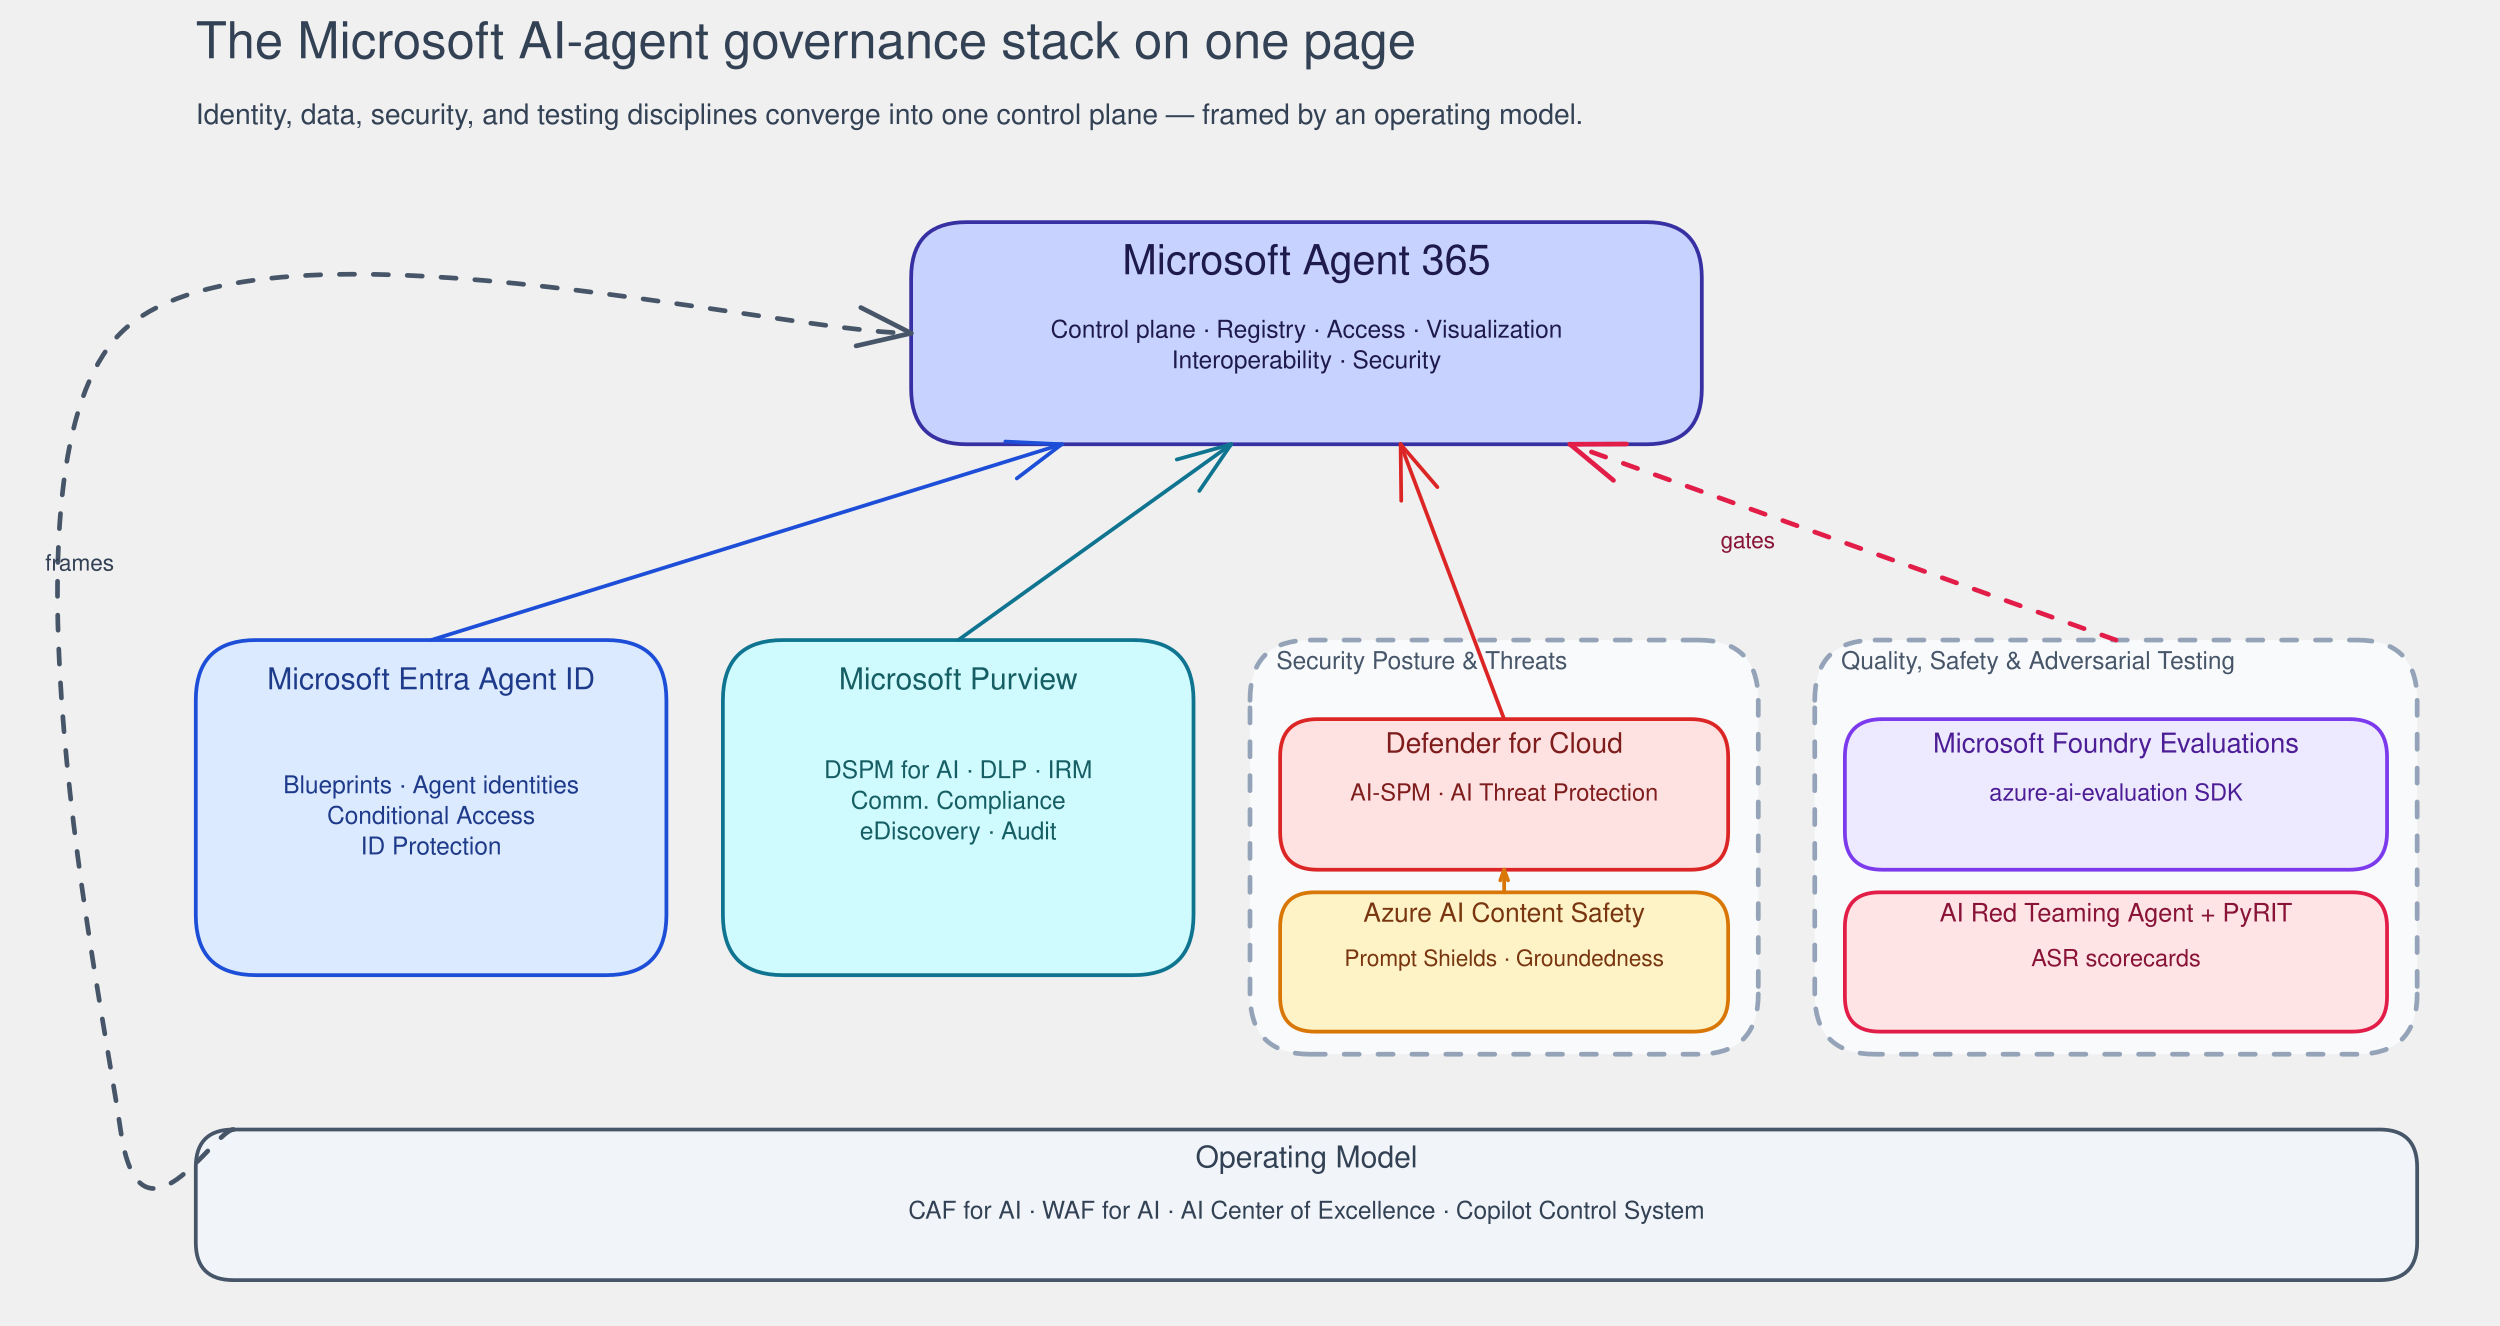
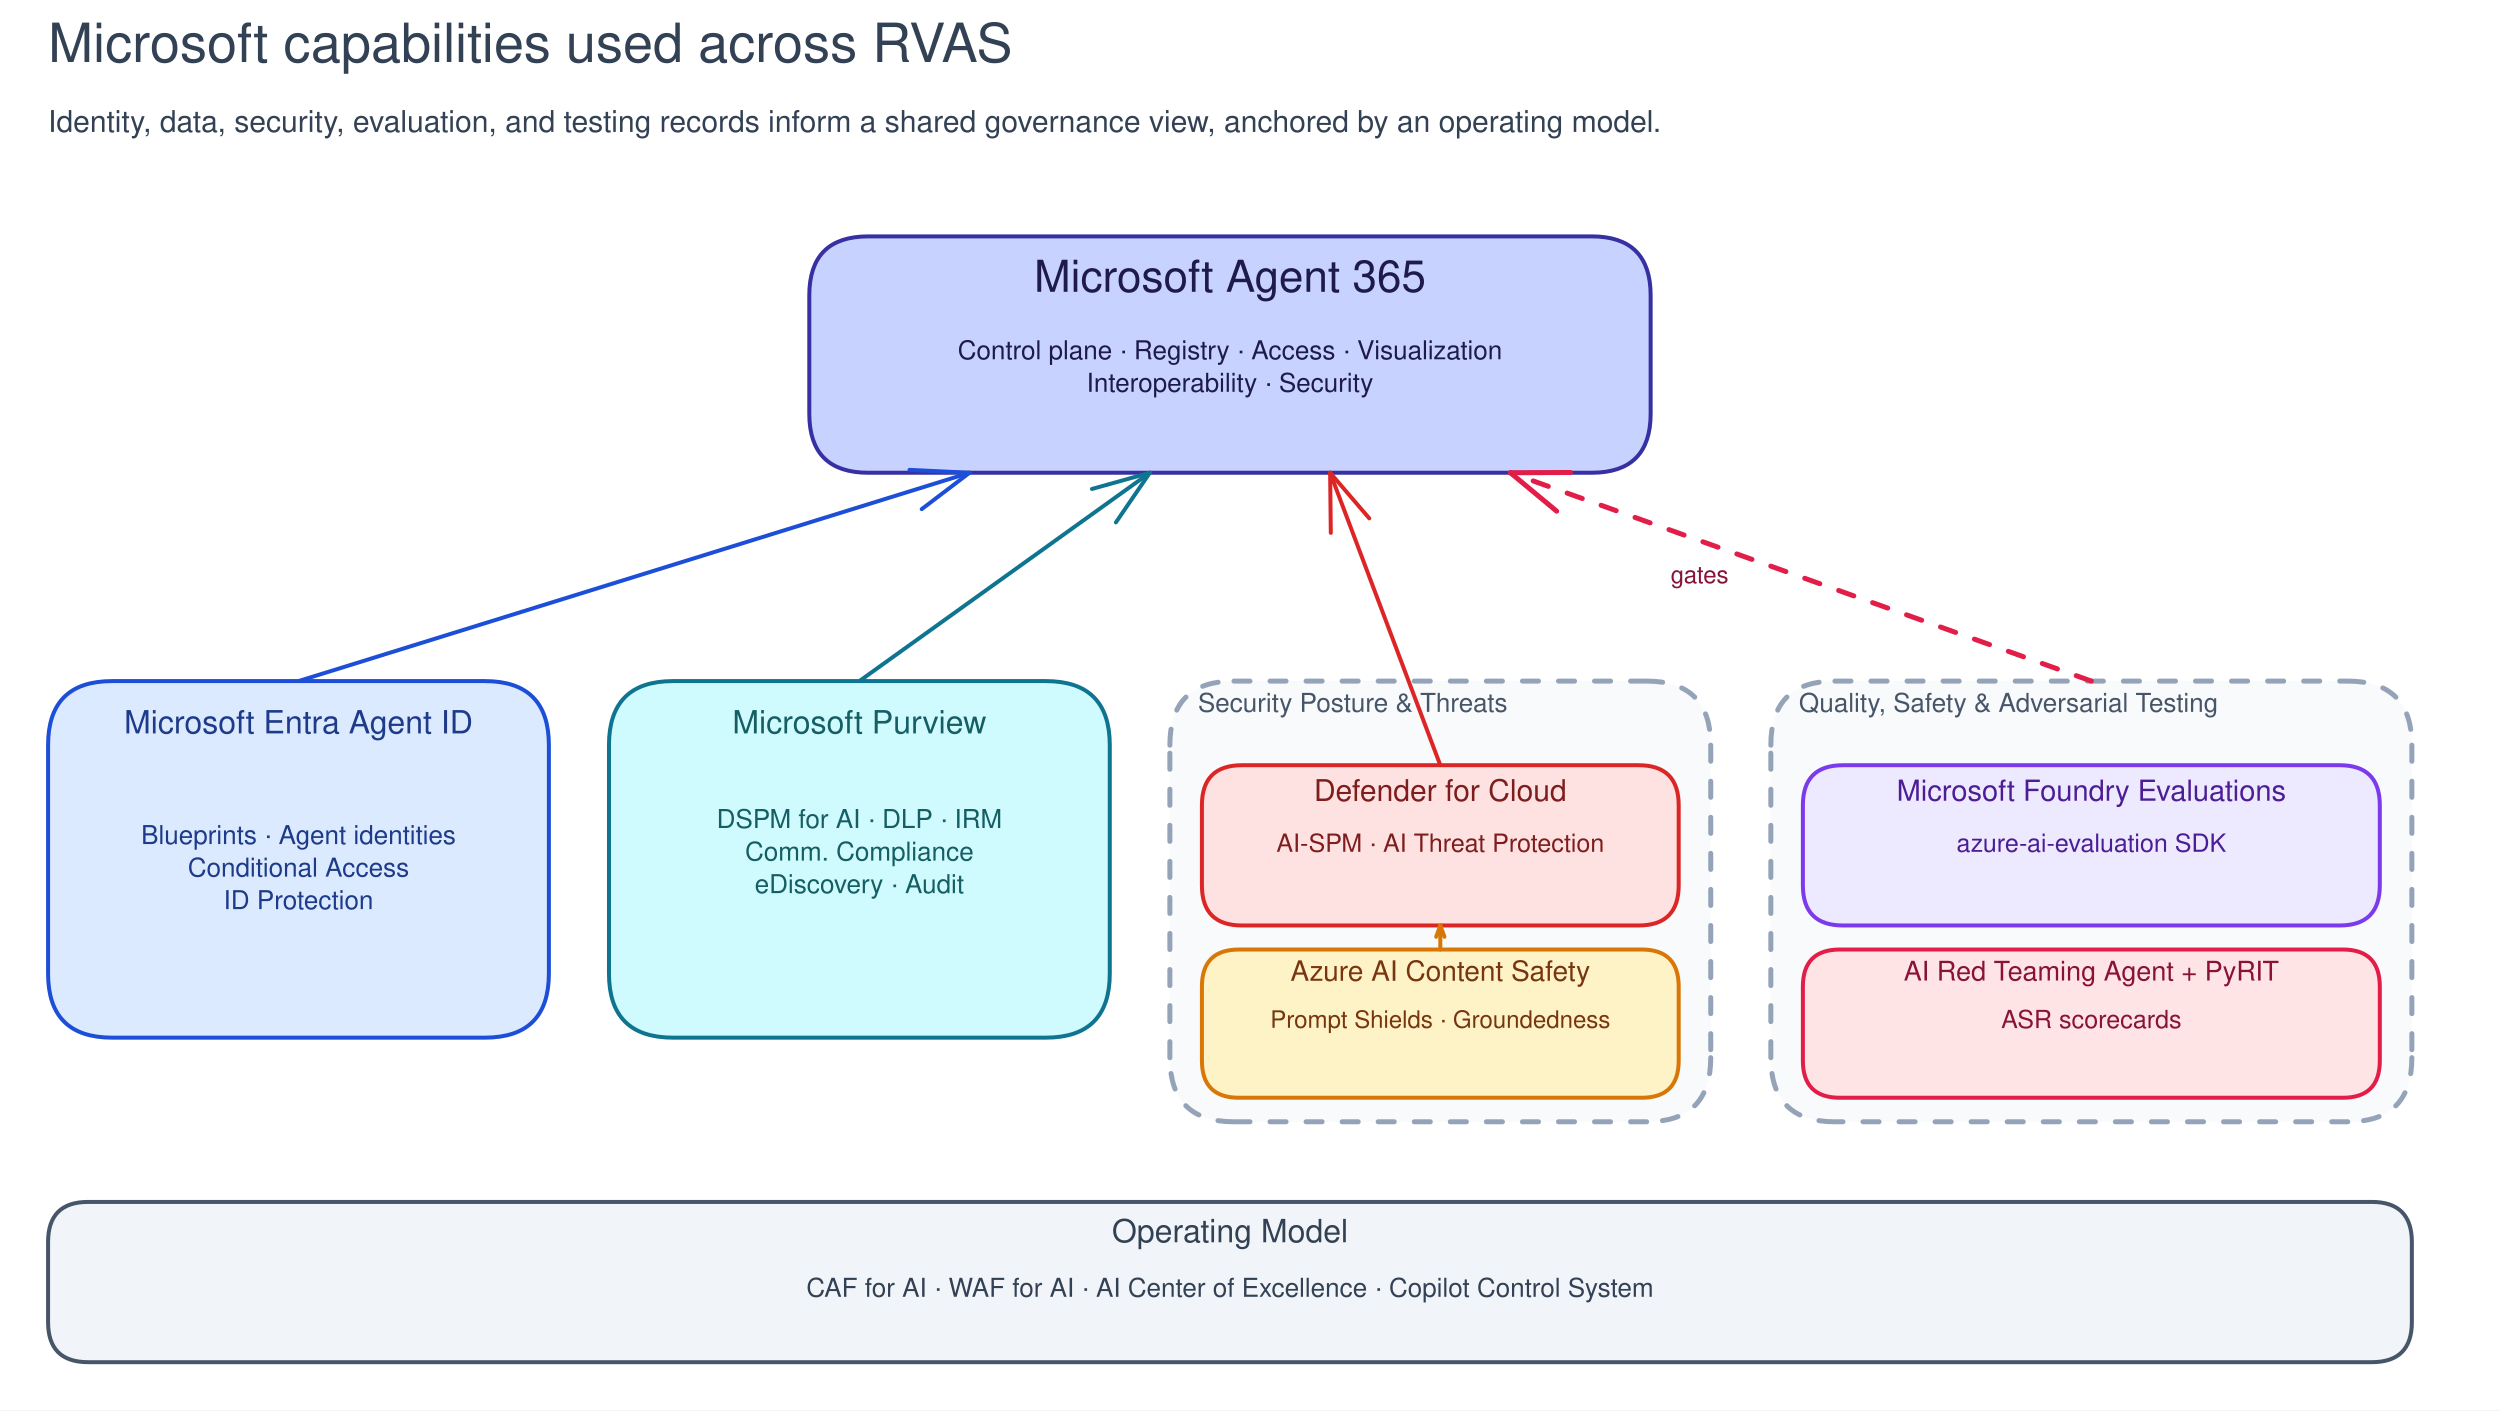
- <svg xmlns="http://www.w3.org/2000/svg" version="1.1" viewBox="0 0 1328 704" width="1328" height="704">
+ <svg xmlns="http://www.w3.org/2000/svg" version="1.1" viewBox="0 0 1248 704" width="1248" height="704">
  <defs>
    <style class="style-fonts">
      @font-face {
        font-family: "Virgil";
        src: url("https://unpkg.com/@excalidraw/excalidraw@undefined/dist/excalidraw-assets/Virgil.woff2");
      }
      @font-face {
        font-family: "Cascadia";
        src: url("https://unpkg.com/@excalidraw/excalidraw@undefined/dist/excalidraw-assets/Cascadia.woff2");
      }
      @font-face {
        font-family: "Assistant";
        src: url("https://unpkg.com/@excalidraw/excalidraw@undefined/dist/excalidraw-assets/Assistant-Regular.woff2");
      }
    </style>
  </defs>
-   <g transform="translate(104 24) rotate(0 600 16.875)">
-     <text x="0" y="0" font-family="Helvetica, Segoe UI Emoji" font-size="27px" fill="#334155" text-anchor="start" style="white-space: pre;" direction="ltr" dominant-baseline="text-before-edge">The Microsoft AI-agent governance stack on one page</text>
+   <rect x="0" y="0" width="1248" height="704" fill="#ffffff" />
+   <g transform="translate(24 24) rotate(0 600 16.875)">
+     <text x="0" y="0" font-family="Helvetica, Segoe UI Emoji" font-size="27px" fill="#334155" text-anchor="start" style="white-space: pre;" direction="ltr" dominant-baseline="text-before-edge">Microsoft capabilities used across RVAS</text>
  </g>
-   <g transform="translate(104 62) rotate(0 600 9.375)">
-     <text x="0" y="0" font-family="Helvetica, Segoe UI Emoji" font-size="15px" fill="#334155" text-anchor="start" style="white-space: pre;" direction="ltr" dominant-baseline="text-before-edge">Identity, data, security, and testing disciplines converge into one control plane — framed by an operating model.</text>
+   <g transform="translate(24 62) rotate(0 600 9.375)">
+     <text x="0" y="0" font-family="Helvetica, Segoe UI Emoji" font-size="15px" fill="#334155" text-anchor="start" style="white-space: pre;" direction="ltr" dominant-baseline="text-before-edge">Identity, data, security, evaluation, and testing records inform a shared governance view, anchored by an operating model.</text>
  </g>
-   <g stroke-linecap="round" transform="translate(484 118) rotate(0 210 59)">
+   <g stroke-linecap="round" transform="translate(404 118) rotate(0 210 59)">
    <path d="M29.5 0 C132 0, 234.51 0, 390.5 0 C410.17 0, 420 9.83, 420 29.5 C420 49.76, 420 70.01, 420 88.5 C420 108.17, 410.17 118, 390.5 118 C259.91 118, 129.32 118, 29.5 118 C9.83 118, 0 108.17, 0 88.5 C0 67.62, 0 46.73, 0 29.5 C0 9.83, 9.83 0, 29.5 0" stroke="none" stroke-width="0" fill="#c7d2fe" />
    <path d="M29.5 0 C103.38 0, 177.26 0, 390.5 0 M29.5 0 C142.71 0, 255.92 0, 390.5 0 M390.5 0 C410.17 0, 420 9.83, 420 29.5 M390.5 0 C410.17 0, 420 9.83, 420 29.5 M420 29.5 C420 48.08, 420 66.66, 420 88.5 M420 29.5 C420 50.46, 420 71.43, 420 88.5 M420 88.5 C420 108.17, 410.17 118, 390.5 118 M420 88.5 C420 108.17, 410.17 118, 390.5 118 M390.5 118 C310.71 118, 230.93 118, 29.5 118 M390.5 118 C255.47 118, 120.44 118, 29.5 118 M29.5 118 C9.83 118, 0 108.17, 0 88.5 M29.5 118 C9.83 118, 0 108.17, 0 88.5 M0 88.5 C0 73.89, 0 59.28, 0 29.5 M0 88.5 C0 71.32, 0 54.13, 0 29.5 M0 29.5 C0 9.83, 9.83 0, 29.5 0 M0 29.5 C0 9.83, 9.83 0, 29.5 0" stroke="#3730a3" stroke-width="2" fill="none" />
  </g>
-   <g transform="translate(484 140) rotate(0 210 13.75)">
+   <g transform="translate(404 140) rotate(0 210 13.75)">
    <text x="210" y="0" font-family="Helvetica, Segoe UI Emoji" font-size="22px" fill="#1e1b4b" text-anchor="middle" style="white-space: pre;" direction="ltr" dominant-baseline="text-before-edge">Microsoft Agent 365</text>
  </g>
-   <g transform="translate(484 176) rotate(0 210 16.25)">
+   <g transform="translate(404 176) rotate(0 210 16.25)">
    <text x="210" y="0" font-family="Helvetica, Segoe UI Emoji" font-size="13px" fill="#1e1b4b" text-anchor="middle" style="white-space: pre;" direction="ltr" dominant-baseline="text-before-edge">Control plane · Registry · Access · Visualization</text>
    <text x="210" y="16.25" font-family="Helvetica, Segoe UI Emoji" font-size="13px" fill="#1e1b4b" text-anchor="middle" style="white-space: pre;" direction="ltr" dominant-baseline="text-before-edge">Interoperability · Security</text>
  </g>
-   <g stroke-linecap="round" transform="translate(104 340) rotate(0 125 89)">
+   <g stroke-linecap="round" transform="translate(24 340) rotate(0 125 89)">
    <path d="M32 0 C103.31 0, 174.62 0, 218 0 C239.33 0, 250 10.67, 250 32 C250 69.71, 250 107.42, 250 146 C250 167.33, 239.33 178, 218 178 C161.92 178, 105.84 178, 32 178 C10.67 178, 0 167.33, 0 146 C0 115.52, 0 85.03, 0 32 C0 10.67, 10.67 0, 32 0" stroke="none" stroke-width="0" fill="#dbeafe" />
    <path d="M32 0 C70.09 0, 108.19 0, 218 0 M32 0 C75.41 0, 118.82 0, 218 0 M218 0 C239.33 0, 250 10.67, 250 32 M218 0 C239.33 0, 250 10.67, 250 32 M250 32 C250 69.33, 250 106.66, 250 146 M250 32 C250 76.3, 250 120.59, 250 146 M250 146 C250 167.33, 239.33 178, 218 178 M250 146 C250 167.33, 239.33 178, 218 178 M218 178 C149.26 178, 80.53 178, 32 178 M218 178 C157.04 178, 96.08 178, 32 178 M32 178 C10.67 178, 0 167.33, 0 146 M32 178 C10.67 178, 0 167.33, 0 146 M0 146 C0 113.4, 0 80.8, 0 32 M0 146 C0 104.29, 0 62.59, 0 32 M0 32 C0 10.67, 10.67 0, 32 0 M0 32 C0 10.67, 10.67 0, 32 0" stroke="#1d4ed8" stroke-width="2" fill="none" />
  </g>
-   <g transform="translate(112 362) rotate(0 117 10)">
+   <g transform="translate(32 362) rotate(0 117 10)">
    <text x="117" y="0" font-family="Helvetica, Segoe UI Emoji" font-size="16px" fill="#1e3a8a" text-anchor="middle" style="white-space: pre;" direction="ltr" dominant-baseline="text-before-edge">Microsoft Entra Agent ID</text>
  </g>
-   <g transform="translate(112 418) rotate(0 117 24.375)">
+   <g transform="translate(32 418) rotate(0 117 24.375)">
    <text x="117" y="0" font-family="Helvetica, Segoe UI Emoji" font-size="13px" fill="#1e3a8a" text-anchor="middle" style="white-space: pre;" direction="ltr" dominant-baseline="text-before-edge">Blueprints · Agent identities</text>
    <text x="117" y="16.25" font-family="Helvetica, Segoe UI Emoji" font-size="13px" fill="#1e3a8a" text-anchor="middle" style="white-space: pre;" direction="ltr" dominant-baseline="text-before-edge">Conditional Access</text>
    <text x="117" y="32.5" font-family="Helvetica, Segoe UI Emoji" font-size="13px" fill="#1e3a8a" text-anchor="middle" style="white-space: pre;" direction="ltr" dominant-baseline="text-before-edge">ID Protection</text>
  </g>
-   <g stroke-linecap="round" transform="translate(384 340) rotate(0 125 89)">
+   <g stroke-linecap="round" transform="translate(304 340) rotate(0 125 89)">
    <path d="M32 0 C84.61 0, 137.22 0, 218 0 C239.33 0, 250 10.67, 250 32 C250 68.28, 250 104.55, 250 146 C250 167.33, 239.33 178, 218 178 C173.12 178, 128.24 178, 32 178 C10.67 178, 0 167.33, 0 146 C0 102.59, 0 59.17, 0 32 C0 10.67, 10.67 0, 32 0" stroke="none" stroke-width="0" fill="#cffafe" />
    <path d="M32 0 C70.12 0, 108.25 0, 218 0 M32 0 C97.69 0, 163.38 0, 218 0 M218 0 C239.33 0, 250 10.67, 250 32 M218 0 C239.33 0, 250 10.67, 250 32 M250 32 C250 70.77, 250 109.53, 250 146 M250 32 C250 57.29, 250 82.58, 250 146 M250 146 C250 167.33, 239.33 178, 218 178 M250 146 C250 167.33, 239.33 178, 218 178 M218 178 C158.84 178, 99.67 178, 32 178 M218 178 C165.65 178, 113.29 178, 32 178 M32 178 C10.67 178, 0 167.33, 0 146 M32 178 C10.67 178, 0 167.33, 0 146 M0 146 C0 109.03, 0 72.06, 0 32 M0 146 C0 118.59, 0 91.18, 0 32 M0 32 C0 10.67, 10.67 0, 32 0 M0 32 C0 10.67, 10.67 0, 32 0" stroke="#0e7490" stroke-width="2" fill="none" />
  </g>
-   <g transform="translate(392 362) rotate(0 117 10)">
+   <g transform="translate(312 362) rotate(0 117 10)">
    <text x="117" y="0" font-family="Helvetica, Segoe UI Emoji" font-size="16px" fill="#155e63" text-anchor="middle" style="white-space: pre;" direction="ltr" dominant-baseline="text-before-edge">Microsoft Purview</text>
  </g>
-   <g transform="translate(392 410) rotate(0 117 24.375)">
+   <g transform="translate(312 410) rotate(0 117 24.375)">
    <text x="117" y="0" font-family="Helvetica, Segoe UI Emoji" font-size="13px" fill="#155e63" text-anchor="middle" style="white-space: pre;" direction="ltr" dominant-baseline="text-before-edge">DSPM for AI · DLP · IRM</text>
    <text x="117" y="16.25" font-family="Helvetica, Segoe UI Emoji" font-size="13px" fill="#155e63" text-anchor="middle" style="white-space: pre;" direction="ltr" dominant-baseline="text-before-edge">Comm. Compliance</text>
    <text x="117" y="32.5" font-family="Helvetica, Segoe UI Emoji" font-size="13px" fill="#155e63" text-anchor="middle" style="white-space: pre;" direction="ltr" dominant-baseline="text-before-edge">eDiscovery · Audit</text>
  </g>
-   <g stroke-linecap="round" transform="translate(664 340) rotate(0 135 110)">
+   <g stroke-linecap="round" transform="translate(584 340) rotate(0 135 110)">
    <path d="M32 0 C86.92 0, 141.85 0, 238 0 C259.33 0, 270 10.67, 270 32 C270 85.09, 270 138.19, 270 188 C270 209.33, 259.33 220, 238 220 C163.3 220, 88.6 220, 32 220 C10.67 220, 0 209.33, 0 188 C0 142.21, 0 96.41, 0 32 C0 10.67, 10.67 0, 32 0" stroke="none" stroke-width="0" fill="#f8fafc" />
    <path d="M32 0 C74.26 0, 116.51 0, 238 0 M238 0 C259.33 0, 270 10.67, 270 32 M270 32 C270 85.22, 270 138.44, 270 188 M270 188 C270 209.33, 259.33 220, 238 220 M238 220 C165.36 220, 92.72 220, 32 220 M32 220 C10.67 220, 0 209.33, 0 188 M0 188 C0 130.1, 0 72.2, 0 32 M0 32 C0 10.67, 10.67 0, 32 0" stroke="#94a3b8" stroke-width="2.5" fill="none" stroke-dasharray="8 10" />
  </g>
-   <g transform="translate(678 352) rotate(0 121 8.125)">
+   <g transform="translate(598 352) rotate(0 121 8.125)">
    <text x="0" y="0" font-family="Helvetica, Segoe UI Emoji" font-size="13px" fill="#475569" text-anchor="start" style="white-space: pre;" direction="ltr" dominant-baseline="text-before-edge">Security Posture &amp; Threats</text>
  </g>
-   <g stroke-linecap="round" transform="translate(680 382) rotate(0 119 40)">
+   <g stroke-linecap="round" transform="translate(600 382) rotate(0 119 40)">
    <path d="M20 0 C59.99 0, 99.99 0, 218 0 C231.33 0, 238 6.67, 238 20 C238 33.53, 238 47.05, 238 60 C238 73.33, 231.33 80, 218 80 C173.47 80, 128.93 80, 20 80 C6.67 80, 0 73.33, 0 60 C0 51.91, 0 43.82, 0 20 C0 6.67, 6.67 0, 20 0" stroke="none" stroke-width="0" fill="#fee2e2" />
    <path d="M20 0 C60.63 0, 101.27 0, 218 0 M20 0 C96.19 0, 172.39 0, 218 0 M218 0 C231.33 0, 238 6.67, 238 20 M218 0 C231.33 0, 238 6.67, 238 20 M238 20 C238 32.81, 238 45.61, 238 60 M238 20 C238 29.4, 238 38.81, 238 60 M238 60 C238 73.33, 231.33 80, 218 80 M238 60 C238 73.33, 231.33 80, 218 80 M218 80 C139.64 80, 61.28 80, 20 80 M218 80 C145.25 80, 72.51 80, 20 80 M20 80 C6.67 80, 0 73.33, 0 60 M20 80 C6.67 80, 0 73.33, 0 60 M0 60 C0 44.58, 0 29.15, 0 20 M0 60 C0 47.21, 0 34.42, 0 20 M0 20 C0 6.67, 6.67 0, 20 0 M0 20 C0 6.67, 6.67 0, 20 0" stroke="#dc2626" stroke-width="2" fill="none" />
  </g>
-   <g transform="translate(680 396) rotate(0 119 9.375)">
+   <g transform="translate(600 396) rotate(0 119 9.375)">
    <text x="119" y="0" font-family="Helvetica, Segoe UI Emoji" font-size="15px" fill="#7f1d1d" text-anchor="middle" style="white-space: pre;" direction="ltr" dominant-baseline="text-before-edge">Defender for Cloud</text>
  </g>
-   <g transform="translate(680 422) rotate(0 119 7.8125)">
+   <g transform="translate(600 422) rotate(0 119 7.8125)">
    <text x="119" y="0" font-family="Helvetica, Segoe UI Emoji" font-size="12.5px" fill="#7f1d1d" text-anchor="middle" style="white-space: pre;" direction="ltr" dominant-baseline="text-before-edge">AI-SPM · AI Threat Protection</text>
  </g>
-   <g stroke-linecap="round" transform="translate(680 474) rotate(0 119 37)">
+   <g stroke-linecap="round" transform="translate(600 474) rotate(0 119 37)">
    <path d="M18.5 0 C79.09 0, 139.68 0, 219.5 0 C231.83 0, 238 6.17, 238 18.5 C238 30.55, 238 42.59, 238 55.5 C238 67.83, 231.83 74, 219.5 74 C146.2 74, 72.9 74, 18.5 74 C6.17 74, 0 67.83, 0 55.5 C0 43.82, 0 32.14, 0 18.5 C0 6.17, 6.17 0, 18.5 0" stroke="none" stroke-width="0" fill="#fef3c7" />
    <path d="M18.5 0 C59.78 0, 101.06 0, 219.5 0 M18.5 0 C79.73 0, 140.95 0, 219.5 0 M219.5 0 C231.83 0, 238 6.17, 238 18.5 M219.5 0 C231.83 0, 238 6.17, 238 18.5 M238 18.5 C238 30.81, 238 43.12, 238 55.5 M238 18.5 C238 28.43, 238 38.36, 238 55.5 M238 55.5 C238 67.83, 231.83 74, 219.5 74 M238 55.5 C238 67.83, 231.83 74, 219.5 74 M219.5 74 C150.3 74, 81.1 74, 18.5 74 M219.5 74 C154.96 74, 90.41 74, 18.5 74 M18.5 74 C6.17 74, 0 67.83, 0 55.5 M18.5 74 C6.17 74, 0 67.83, 0 55.5 M0 55.5 C0 47.21, 0 38.93, 0 18.5 M0 55.5 C0 40.91, 0 26.32, 0 18.5 M0 18.5 C0 6.17, 6.17 0, 18.5 0 M0 18.5 C0 6.17, 6.17 0, 18.5 0" stroke="#d97706" stroke-width="2" fill="none" />
  </g>
-   <g transform="translate(680 486) rotate(0 119 8.75)">
+   <g transform="translate(600 486) rotate(0 119 8.75)">
    <text x="119" y="0" font-family="Helvetica, Segoe UI Emoji" font-size="14px" fill="#78350f" text-anchor="middle" style="white-space: pre;" direction="ltr" dominant-baseline="text-before-edge">Azure AI Content Safety</text>
  </g>
-   <g transform="translate(680 510) rotate(0 119 7.5)">
+   <g transform="translate(600 510) rotate(0 119 7.5)">
    <text x="119" y="0" font-family="Helvetica, Segoe UI Emoji" font-size="12px" fill="#78350f" text-anchor="middle" style="white-space: pre;" direction="ltr" dominant-baseline="text-before-edge">Prompt Shields · Groundedness</text>
  </g>
  <g stroke-linecap="round">
-     <g transform="translate(799 474) rotate(0 0 -6)">
+     <g transform="translate(719 474) rotate(0 0 -6)">
      <path d="M0 0 C0 -2.47, 0 -4.93, 0 -12 M0 0 C0 -3.94, 0 -7.88, 0 -12" stroke="#d97706" stroke-width="2" fill="none" />
    </g>
-     <g transform="translate(799 474) rotate(0 0 -6)">
+     <g transform="translate(719 474) rotate(0 0 -6)">
      <path d="M2.05 -6.36 C1.63 -7.52, 1.21 -8.68, 0 -12 M2.05 -6.36 C1.38 -8.21, 0.7 -10.06, 0 -12" stroke="#d97706" stroke-width="2" fill="none" />
    </g>
-     <g transform="translate(799 474) rotate(0 0 -6)">
+     <g transform="translate(719 474) rotate(0 0 -6)">
      <path d="M-2.05 -6.36 C-1.63 -7.52, -1.21 -8.68, 0 -12 M-2.05 -6.36 C-1.38 -8.21, -0.7 -10.06, 0 -12" stroke="#d97706" stroke-width="2" fill="none" />
    </g>
  </g>
  <mask />
-   <g stroke-linecap="round" transform="translate(964 340) rotate(0 160 110)">
+   <g stroke-linecap="round" transform="translate(884 340) rotate(0 160 110)">
    <path d="M32 0 C111.93 0, 191.86 0, 288 0 C309.33 0, 320 10.67, 320 32 C320 64.94, 320 97.88, 320 188 C320 209.33, 309.33 220, 288 220 C216.93 220, 145.87 220, 32 220 C10.67 220, 0 209.33, 0 188 C0 142.92, 0 97.83, 0 32 C0 10.67, 10.67 0, 32 0" stroke="none" stroke-width="0" fill="#f8fafc" />
    <path d="M32 0 C84.63 0, 137.27 0, 288 0 M288 0 C309.33 0, 320 10.67, 320 32 M320 32 C320 91.76, 320 151.53, 320 188 M320 188 C320 209.33, 309.33 220, 288 220 M288 220 C188.06 220, 88.13 220, 32 220 M32 220 C10.67 220, 0 209.33, 0 188 M0 188 C0 132.98, 0 77.95, 0 32 M0 32 C0 10.67, 10.67 0, 32 0" stroke="#94a3b8" stroke-width="2.5" fill="none" stroke-dasharray="8 10" />
  </g>
-   <g transform="translate(978 352) rotate(0 146 8.125)">
+   <g transform="translate(898 352) rotate(0 146 8.125)">
    <text x="0" y="0" font-family="Helvetica, Segoe UI Emoji" font-size="13px" fill="#475569" text-anchor="start" style="white-space: pre;" direction="ltr" dominant-baseline="text-before-edge">Quality, Safety &amp; Adversarial Testing</text>
  </g>
-   <g stroke-linecap="round" transform="translate(980 382) rotate(0 144 40)">
+   <g stroke-linecap="round" transform="translate(900 382) rotate(0 144 40)">
    <path d="M20 0 C94.49 0, 168.98 0, 268 0 C281.33 0, 288 6.67, 288 20 C288 32.02, 288 44.04, 288 60 C288 73.33, 281.33 80, 268 80 C207.43 80, 146.86 80, 20 80 C6.67 80, 0 73.33, 0 60 C0 46.3, 0 32.6, 0 20 C0 6.67, 6.67 0, 20 0" stroke="none" stroke-width="0" fill="#ede9fe" />
    <path d="M20 0 C71.01 0, 122.02 0, 268 0 M20 0 C105.35 0, 190.71 0, 268 0 M268 0 C281.33 0, 288 6.67, 288 20 M268 0 C281.33 0, 288 6.67, 288 20 M288 20 C288 34.32, 288 48.63, 288 60 M288 20 C288 33.4, 288 46.79, 288 60 M288 60 C288 73.33, 281.33 80, 268 80 M288 60 C288 73.33, 281.33 80, 268 80 M268 80 C208.14 80, 148.29 80, 20 80 M268 80 C211.32 80, 154.64 80, 20 80 M20 80 C6.67 80, 0 73.33, 0 60 M20 80 C6.67 80, 0 73.33, 0 60 M0 60 C0 47.98, 0 35.95, 0 20 M0 60 C0 46.26, 0 32.52, 0 20 M0 20 C0 6.67, 6.67 0, 20 0 M0 20 C0 6.67, 6.67 0, 20 0" stroke="#7c3aed" stroke-width="2" fill="none" />
  </g>
-   <g transform="translate(980 396) rotate(0 144 9.0625)">
+   <g transform="translate(900 396) rotate(0 144 9.0625)">
    <text x="144" y="0" font-family="Helvetica, Segoe UI Emoji" font-size="14.5px" fill="#4c1d95" text-anchor="middle" style="white-space: pre;" direction="ltr" dominant-baseline="text-before-edge">Microsoft Foundry Evaluations</text>
  </g>
-   <g transform="translate(980 422) rotate(0 144 7.8125)">
+   <g transform="translate(900 422) rotate(0 144 7.8125)">
    <text x="144" y="0" font-family="Helvetica, Segoe UI Emoji" font-size="12.5px" fill="#4c1d95" text-anchor="middle" style="white-space: pre;" direction="ltr" dominant-baseline="text-before-edge">azure-ai-evaluation SDK</text>
  </g>
-   <g stroke-linecap="round" transform="translate(980 474) rotate(0 144 37)">
+   <g stroke-linecap="round" transform="translate(900 474) rotate(0 144 37)">
    <path d="M18.5 0 C118.85 0, 219.21 0, 269.5 0 C281.83 0, 288 6.17, 288 18.5 C288 29.15, 288 39.81, 288 55.5 C288 67.83, 281.83 74, 269.5 74 C173.12 74, 76.74 74, 18.5 74 C6.17 74, 0 67.83, 0 55.5 C0 46.03, 0 36.56, 0 18.5 C0 6.17, 6.17 0, 18.5 0" stroke="none" stroke-width="0" fill="#ffe4e6" />
    <path d="M18.5 0 C70.17 0, 121.84 0, 269.5 0 M18.5 0 C84.75 0, 151.01 0, 269.5 0 M269.5 0 C281.83 0, 288 6.17, 288 18.5 M269.5 0 C281.83 0, 288 6.17, 288 18.5 M288 18.5 C288 32.21, 288 45.92, 288 55.5 M288 18.5 C288 32.12, 288 45.74, 288 55.5 M288 55.5 C288 67.83, 281.83 74, 269.5 74 M288 55.5 C288 67.83, 281.83 74, 269.5 74 M269.5 74 C171.64 74, 73.77 74, 18.5 74 M269.5 74 C173.56 74, 77.61 74, 18.5 74 M18.5 74 C6.17 74, 0 67.83, 0 55.5 M18.5 74 C6.17 74, 0 67.83, 0 55.5 M0 55.5 C0 42.96, 0 30.42, 0 18.5 M0 55.5 C0 47.43, 0 39.36, 0 18.5 M0 18.5 C0 6.17, 6.17 0, 18.5 0 M0 18.5 C0 6.17, 6.17 0, 18.5 0" stroke="#e11d48" stroke-width="2" fill="none" />
  </g>
-   <g transform="translate(980 486) rotate(0 144 8.4375)">
+   <g transform="translate(900 486) rotate(0 144 8.4375)">
    <text x="144" y="0" font-family="Helvetica, Segoe UI Emoji" font-size="13.5px" fill="#881337" text-anchor="middle" style="white-space: pre;" direction="ltr" dominant-baseline="text-before-edge">AI Red Teaming Agent + PyRIT</text>
  </g>
-   <g transform="translate(980 510) rotate(0 144 7.8125)">
+   <g transform="translate(900 510) rotate(0 144 7.8125)">
    <text x="144" y="0" font-family="Helvetica, Segoe UI Emoji" font-size="12.5px" fill="#881337" text-anchor="middle" style="white-space: pre;" direction="ltr" dominant-baseline="text-before-edge">ASR scorecards</text>
  </g>
  <g stroke-linecap="round">
-     <g transform="translate(229 340) rotate(0 167.5 -52)">
+     <g transform="translate(149 340) rotate(0 167.5 -52)">
      <path d="M0 0 C69.02 -21.43, 138.05 -42.86, 335 -104 M0 0 C96.38 -29.92, 192.76 -59.84, 335 -104" stroke="#1d4ed8" stroke-width="2" fill="none" />
    </g>
-     <g transform="translate(229 340) rotate(0 167.5 -52)">
+     <g transform="translate(149 340) rotate(0 167.5 -52)">
      <path d="M311.12 -85.84 C316.04 -89.58, 320.96 -93.32, 335 -104 M311.12 -85.84 C317.99 -91.07, 324.86 -96.29, 335 -104" stroke="#1d4ed8" stroke-width="2" fill="none" />
    </g>
-     <g transform="translate(229 340) rotate(0 167.5 -52)">
+     <g transform="translate(149 340) rotate(0 167.5 -52)">
      <path d="M305.03 -105.44 C311.21 -105.14, 317.38 -104.85, 335 -104 M305.03 -105.44 C313.66 -105.03, 322.28 -104.61, 335 -104" stroke="#1d4ed8" stroke-width="2" fill="none" />
    </g>
  </g>
  <mask />
  <g stroke-linecap="round">
-     <g transform="translate(509 340) rotate(0 72.5 -52)">
+     <g transform="translate(429 340) rotate(0 72.5 -52)">
      <path d="M0 0 C29.88 -21.43, 59.77 -42.87, 145 -104 M0 0 C42.86 -30.74, 85.73 -61.49, 145 -104" stroke="#0e7490" stroke-width="2" fill="none" />
    </g>
-     <g transform="translate(509 340) rotate(0 72.5 -52)">
+     <g transform="translate(429 340) rotate(0 72.5 -52)">
      <path d="M128.07 -79.23 C131.56 -84.34, 135.05 -89.44, 145 -104 M128.07 -79.23 C133.08 -86.55, 138.08 -93.88, 145 -104" stroke="#0e7490" stroke-width="2" fill="none" />
    </g>
-     <g transform="translate(509 340) rotate(0 72.5 -52)">
+     <g transform="translate(429 340) rotate(0 72.5 -52)">
      <path d="M116.11 -95.91 C122.07 -97.58, 128.02 -99.24, 145 -104 M116.11 -95.91 C124.65 -98.3, 133.19 -100.69, 145 -104" stroke="#0e7490" stroke-width="2" fill="none" />
    </g>
  </g>
  <mask />
  <g stroke-linecap="round">
-     <g transform="translate(799 382) rotate(0 -27.5 -73)">
+     <g transform="translate(719 382) rotate(0 -27.5 -73)">
      <path d="M0 0 C-11.34 -30.1, -22.68 -60.2, -55 -146 M0 0 C-16.69 -44.31, -33.39 -88.63, -55 -146" stroke="#dc2626" stroke-width="2" fill="none" />
    </g>
-     <g transform="translate(799 382) rotate(0 -27.5 -73)">
+     <g transform="translate(719 382) rotate(0 -27.5 -73)">
      <path d="M-35.46 -123.24 C-39.49 -127.93, -43.52 -132.62, -55 -146 M-35.46 -123.24 C-41.39 -130.15, -47.32 -137.05, -55 -146" stroke="#dc2626" stroke-width="2" fill="none" />
    </g>
-     <g transform="translate(799 382) rotate(0 -27.5 -73)">
+     <g transform="translate(719 382) rotate(0 -27.5 -73)">
      <path d="M-54.66 -116 C-54.73 -122.19, -54.8 -128.37, -55 -146 M-54.66 -116 C-54.77 -125.11, -54.87 -134.21, -55 -146" stroke="#dc2626" stroke-width="2" fill="none" />
    </g>
  </g>
  <mask />
  <g stroke-linecap="round">
-     <g transform="translate(1124 340) rotate(0 -145 -52)">
+     <g transform="translate(1044 340) rotate(0 -145 -52)">
      <path d="M0 0 C-59.81 -21.45, -119.61 -42.9, -290 -104" stroke="#e11d48" stroke-width="2.5" fill="none" stroke-dasharray="8 10" />
    </g>
-     <g transform="translate(1124 340) rotate(0 -145 -52)">
+     <g transform="translate(1044 340) rotate(0 -145 -52)">
      <path d="M-260 -104.14 C-266.19 -104.11, -272.37 -104.08, -290 -104" stroke="#e11d48" stroke-width="2.5" fill="none" />
    </g>
-     <g transform="translate(1124 340) rotate(0 -145 -52)">
+     <g transform="translate(1044 340) rotate(0 -145 -52)">
      <path d="M-266.93 -84.83 C-271.69 -88.78, -276.44 -92.73, -290 -104" stroke="#e11d48" stroke-width="2.5" fill="none" />
    </g>
  </g>
  <mask />
-   <g transform="translate(914 288) rotate(0 45 7.5)">
+   <g transform="translate(834 288) rotate(0 45 7.5)">
    <text x="0" y="0" font-family="Helvetica, Segoe UI Emoji" font-size="12px" fill="#881337" text-anchor="start" style="white-space: pre;" direction="ltr" dominant-baseline="text-before-edge">gates</text>
  </g>
-   <g stroke-linecap="round" transform="translate(104 600) rotate(0 590 40)">
+   <g stroke-linecap="round" transform="translate(24 600) rotate(0 590 40)">
    <path d="M20 0 C359.93 0, 699.86 0, 1160 0 C1173.33 0, 1180 6.67, 1180 20 C1180 30.01, 1180 40.03, 1180 60 C1180 73.33, 1173.33 80, 1160 80 C928.24 80, 696.47 80, 20 80 C6.67 80, 0 73.33, 0 60 C0 44.15, 0 28.3, 0 20 C0 6.67, 6.67 0, 20 0" stroke="none" stroke-width="0" fill="#f1f5f9" />
    <path d="M20 0 C255.21 0, 490.41 0, 1160 0 M20 0 C274.57 0, 529.14 0, 1160 0 M1160 0 C1173.33 0, 1180 6.67, 1180 20 M1160 0 C1173.33 0, 1180 6.67, 1180 20 M1180 20 C1180 28.33, 1180 36.66, 1180 60 M1180 20 C1180 30.72, 1180 41.44, 1180 60 M1180 60 C1180 73.33, 1173.33 80, 1160 80 M1180 60 C1180 73.33, 1173.33 80, 1160 80 M1160 80 C891.53 80, 623.06 80, 20 80 M1160 80 C882.54 80, 605.08 80, 20 80 M20 80 C6.67 80, 0 73.33, 0 60 M20 80 C6.67 80, 0 73.33, 0 60 M0 60 C0 49.84, 0 39.69, 0 20 M0 60 C0 50.33, 0 40.65, 0 20 M0 20 C0 6.67, 6.67 0, 20 0 M0 20 C0 6.67, 6.67 0, 20 0" stroke="#475569" stroke-width="2" fill="none" />
  </g>
-   <g transform="translate(104 616) rotate(0 590 10)">
+   <g transform="translate(24 616) rotate(0 590 10)">
    <text x="590" y="0" font-family="Helvetica, Segoe UI Emoji" font-size="16px" fill="#334155" text-anchor="middle" style="white-space: pre;" direction="ltr" dominant-baseline="text-before-edge">Operating Model</text>
  </g>
-   <g transform="translate(104 644) rotate(0 590 8.125)">
+   <g transform="translate(24 644) rotate(0 590 8.125)">
    <text x="590" y="0" font-family="Helvetica, Segoe UI Emoji" font-size="13px" fill="#334155" text-anchor="middle" style="white-space: pre;" direction="ltr" dominant-baseline="text-before-edge">CAF for AI · WAF for AI · AI Center of Excellence · Copilot Control System</text>
  </g>
-   <g stroke-linecap="round">
-     <g transform="translate(124 600) rotate(0 150 -211.5)">
-       <path d="M0 0 C-10 0, -50 70.5, -60 0 C-70 -70.5, -130 -352.5, -60 -423 C10 -493.5, 290 -423, 360 -423" stroke="#475569" stroke-width="2.5" fill="none" stroke-dasharray="8 10" />
-     </g>
-     <g transform="translate(124 600) rotate(0 150 -211.5)">
-       <path d="M330.77 -416.26 C336.8 -417.65, 342.84 -419.04, 360 -423" stroke="#475569" stroke-width="2.5" fill="none" />
-     </g>
-     <g transform="translate(124 600) rotate(0 150 -211.5)">
-       <path d="M333.27 -436.62 C338.79 -433.81, 344.31 -431, 360 -423" stroke="#475569" stroke-width="2.5" fill="none" />
-     </g>
-   </g>
-   <mask />
-   <g transform="translate(24 300) rotate(0 45 7.5)">
-     <text x="0" y="0" font-family="Helvetica, Segoe UI Emoji" font-size="12px" fill="#334155" text-anchor="start" style="white-space: pre;" direction="ltr" dominant-baseline="text-before-edge">frames</text>
-   </g>
</svg>
